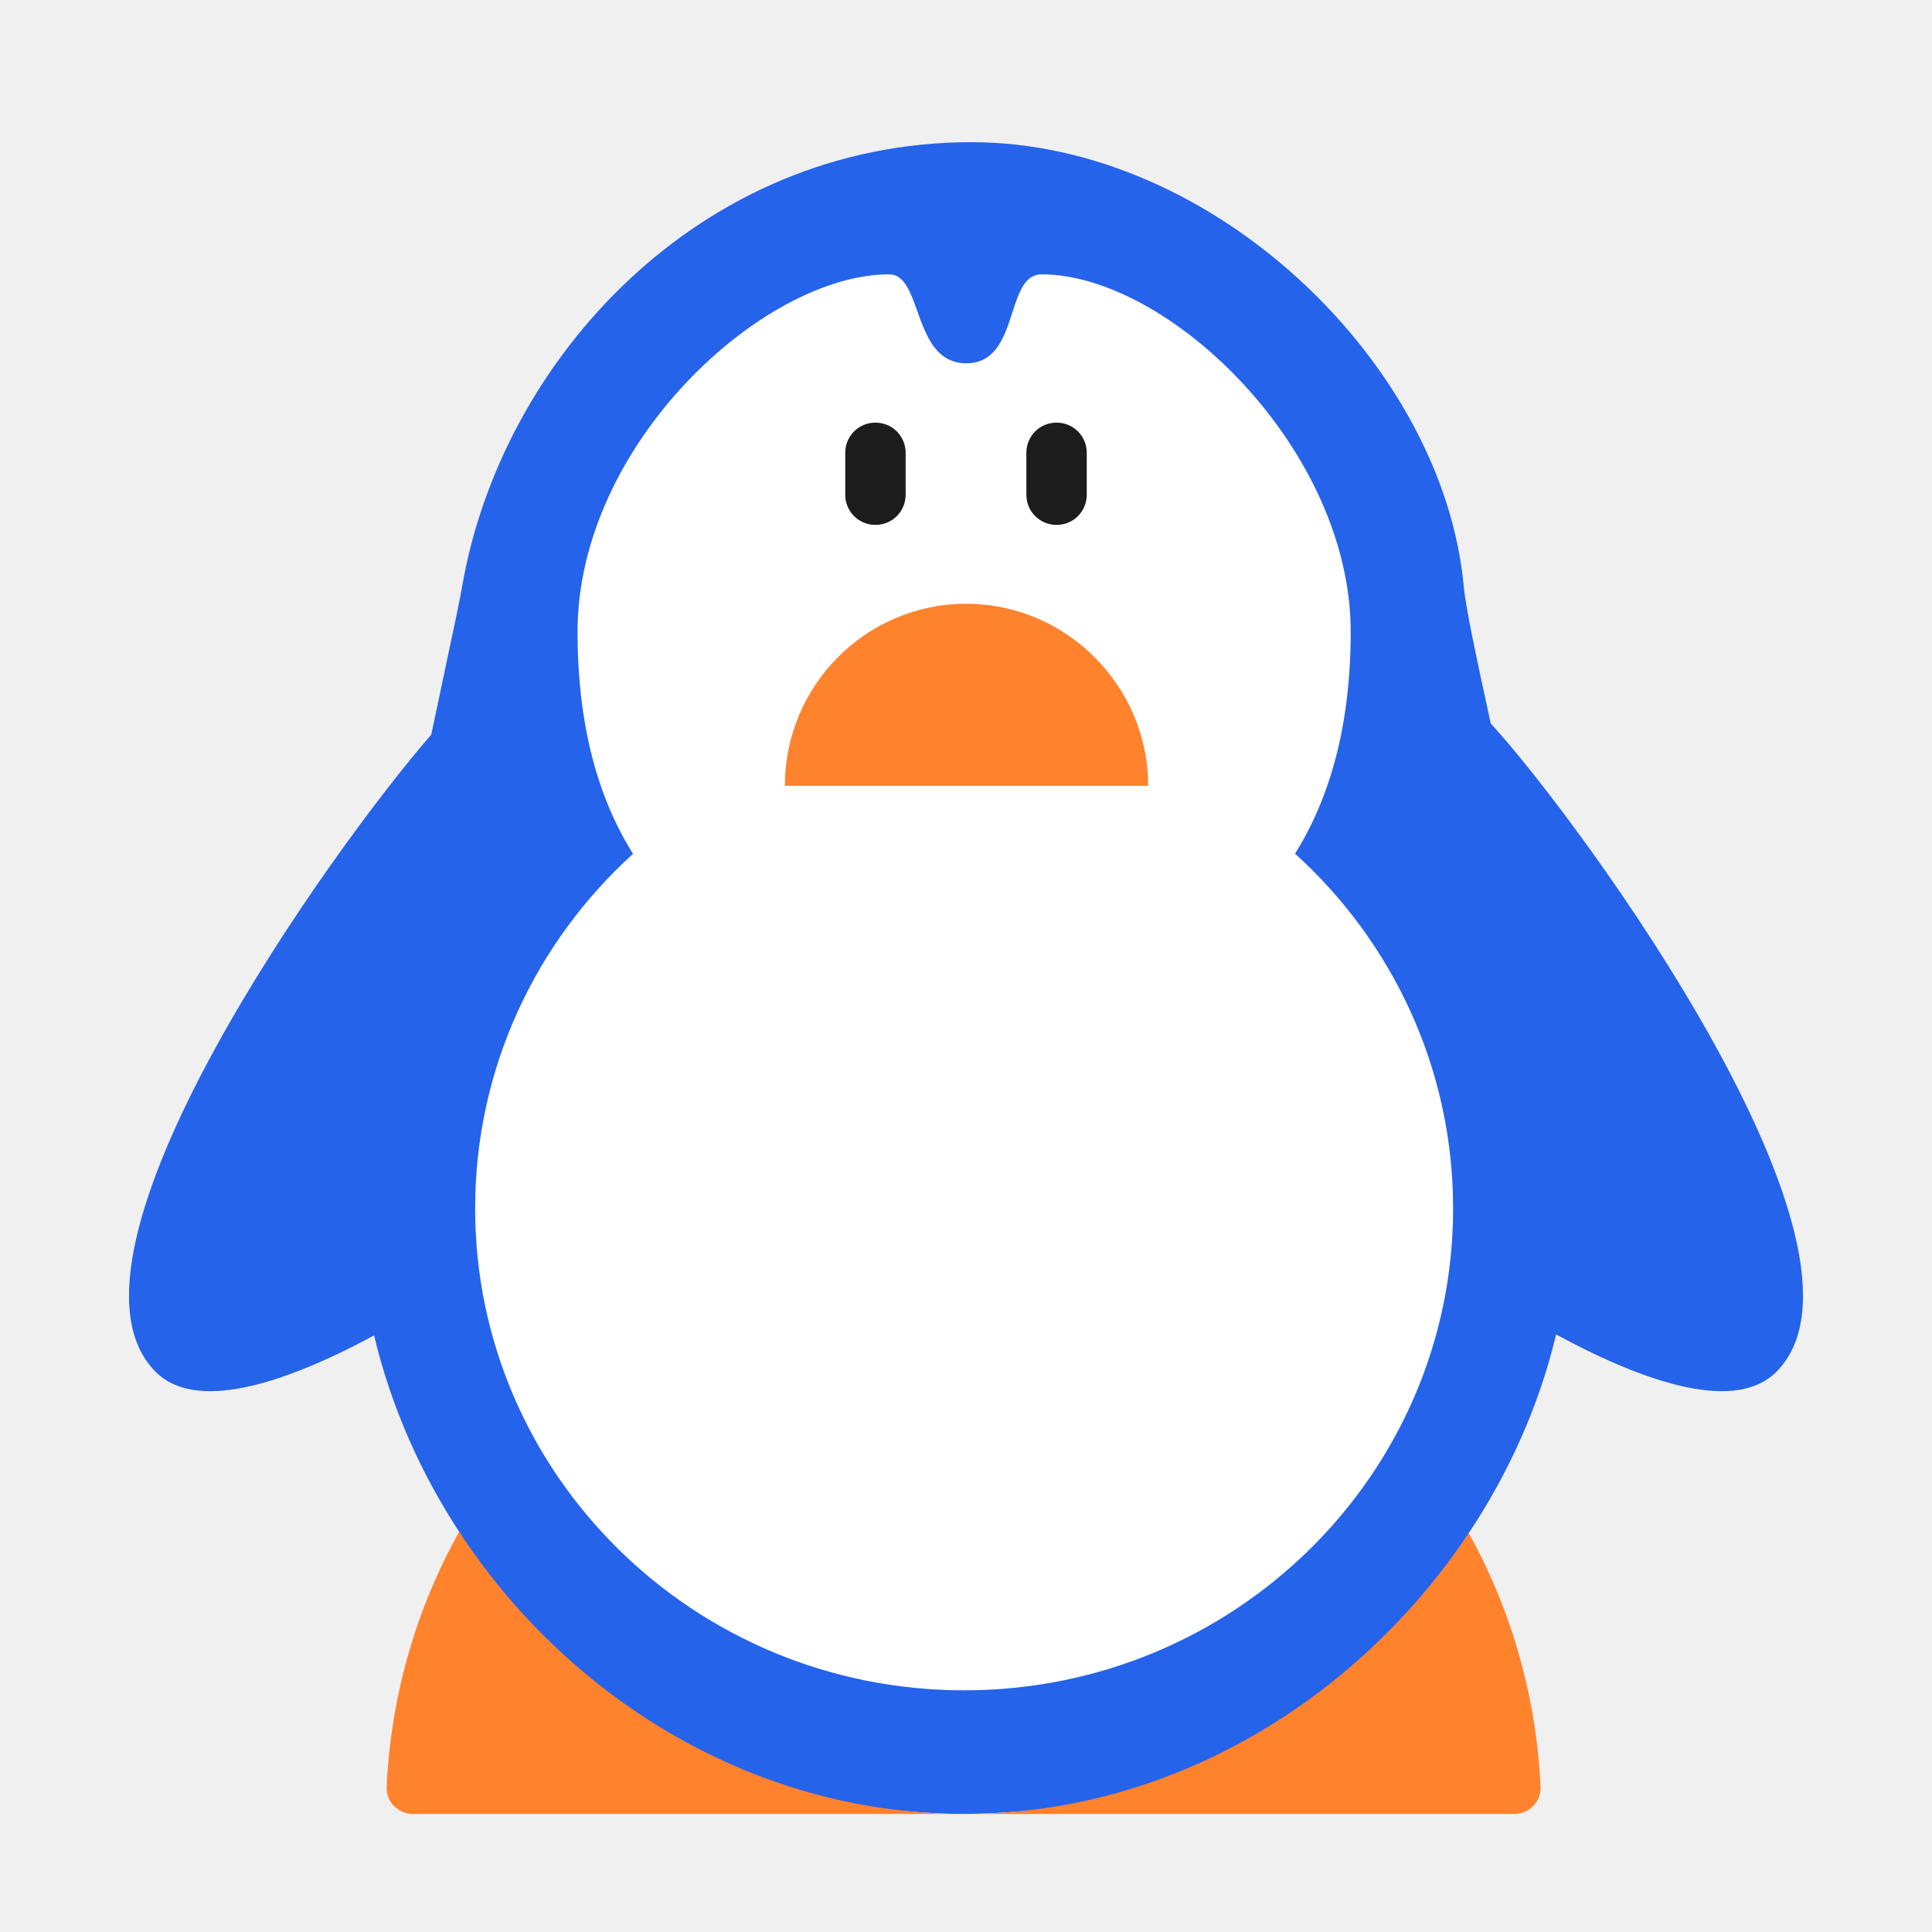
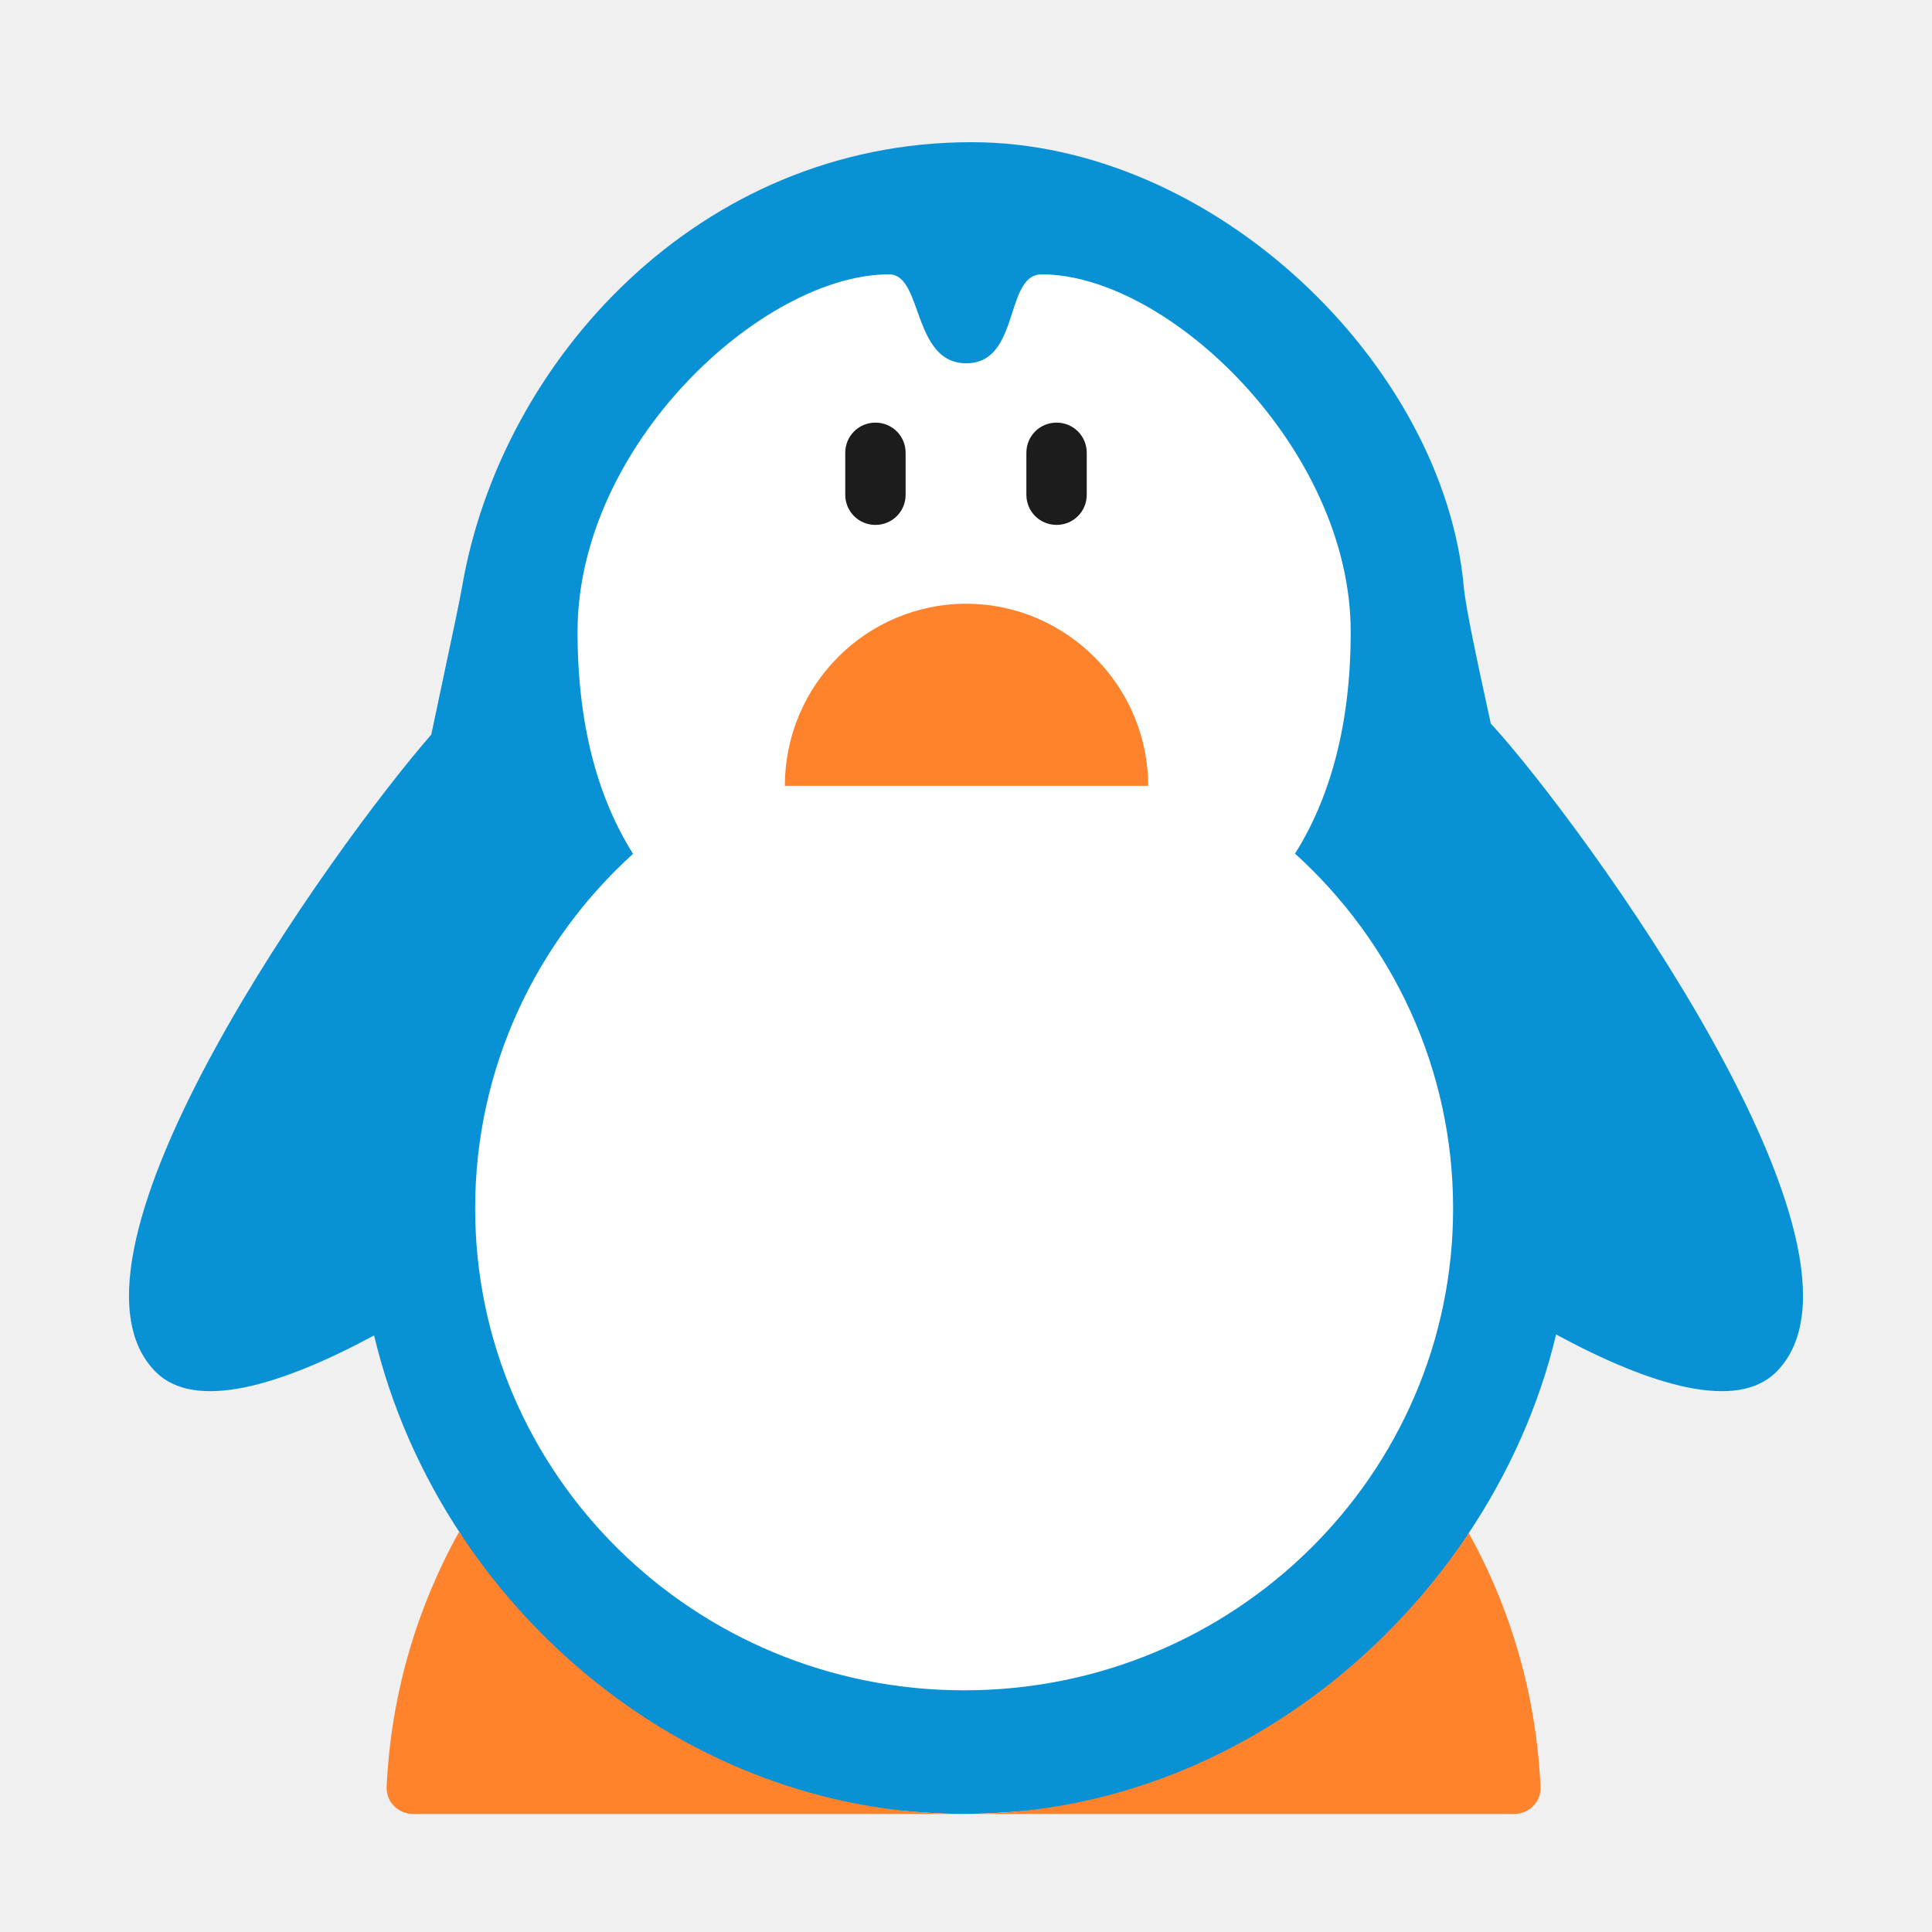
<svg xmlns="http://www.w3.org/2000/svg" width="32" height="32" viewBox="0 0 32 32" fill="none">
-   <path d="M16.089 2.355C20.125 2.355 23.908 6.054 24.244 9.711C24.277 10.069 24.458 10.91 24.692 11.984C24.707 12 24.722 12.016 24.736 12.032C26.189 13.633 31.399 20.745 29.421 22.723C28.767 23.376 27.352 22.957 25.774 22.103C25.495 23.276 24.991 24.403 24.308 25.421L24 29C24 29 18.012 30.075 15.84 30.044C13.759 30.014 8 29 8 29L7.638 25.421C6.971 24.414 6.476 23.295 6.196 22.119C4.631 22.962 3.228 23.372 2.579 22.723C0.653 20.796 5.544 14 7.143 12.168C7.225 11.777 7.302 11.414 7.371 11.09C7.509 10.44 7.614 9.949 7.655 9.711C8.299 5.97 11.578 2.355 16.089 2.355Z" fill="#2563EB" />
+   <path d="M16.089 2.355C20.125 2.355 23.908 6.054 24.244 9.711C24.277 10.069 24.458 10.91 24.692 11.984C24.707 12 24.722 12.016 24.736 12.032C26.189 13.633 31.399 20.745 29.421 22.723C28.767 23.376 27.352 22.957 25.774 22.103C25.495 23.276 24.991 24.403 24.308 25.421L24 29C24 29 18.012 30.075 15.84 30.044C13.759 30.014 8 29 8 29L7.638 25.421C6.971 24.414 6.476 23.295 6.196 22.119C4.631 22.962 3.228 23.372 2.579 22.723C0.653 20.796 5.544 14 7.143 12.168C7.225 11.777 7.302 11.414 7.371 11.09C7.509 10.44 7.614 9.949 7.655 9.711C8.299 5.97 11.578 2.355 16.089 2.355Z" fill="#0891D4" />
  <path d="M21.45 14.139C22.039 13.201 22.372 11.986 22.372 10.465C22.372 7.437 19.356 4.544 17.252 4.544C16.973 4.544 16.874 4.847 16.767 5.178C16.638 5.577 16.495 6.017 16.004 6.017C15.503 6.017 15.338 5.557 15.193 5.152C15.078 4.831 14.975 4.544 14.727 4.544C12.637 4.544 9.566 7.363 9.566 10.465C9.566 12.012 9.905 13.22 10.485 14.142C8.877 15.601 7.87 17.692 7.87 20.015C7.87 24.423 11.496 27.997 15.969 27.997C20.442 27.997 24.068 24.423 24.068 20.015C24.068 17.691 23.059 15.598 21.45 14.139Z" fill="white" />
  <path d="M13 13.016H19.017C19.017 11.357 17.656 10 16.004 10C14.351 10 13 11.346 13 13.016Z" fill="#FF822D" />
  <path d="M6.404 29.596C6.475 28.067 6.902 26.632 7.605 25.371C9.379 28.081 12.395 29.994 15.84 30.044C19.379 30.094 22.501 28.134 24.327 25.392C25.023 26.648 25.446 28.076 25.516 29.596C25.528 29.844 25.326 30.045 25.078 30.045H6.843C6.595 30.045 6.393 29.844 6.404 29.596Z" fill="#FF822D" />
  <path d="M14 8.194C14 8.472 14.222 8.694 14.5 8.694C14.778 8.694 15 8.472 15 8.194V7.5C15 7.222 14.778 7 14.5 7C14.222 7 14 7.222 14 7.5V8.194Z" fill="#1C1C1C" />
  <path d="M17 8.194C17 8.472 17.222 8.694 17.5 8.694C17.778 8.694 18 8.472 18 8.194V7.5C18 7.222 17.778 7 17.5 7C17.222 7 17 7.222 17 7.5V8.194Z" fill="#1C1C1C" />
</svg>
